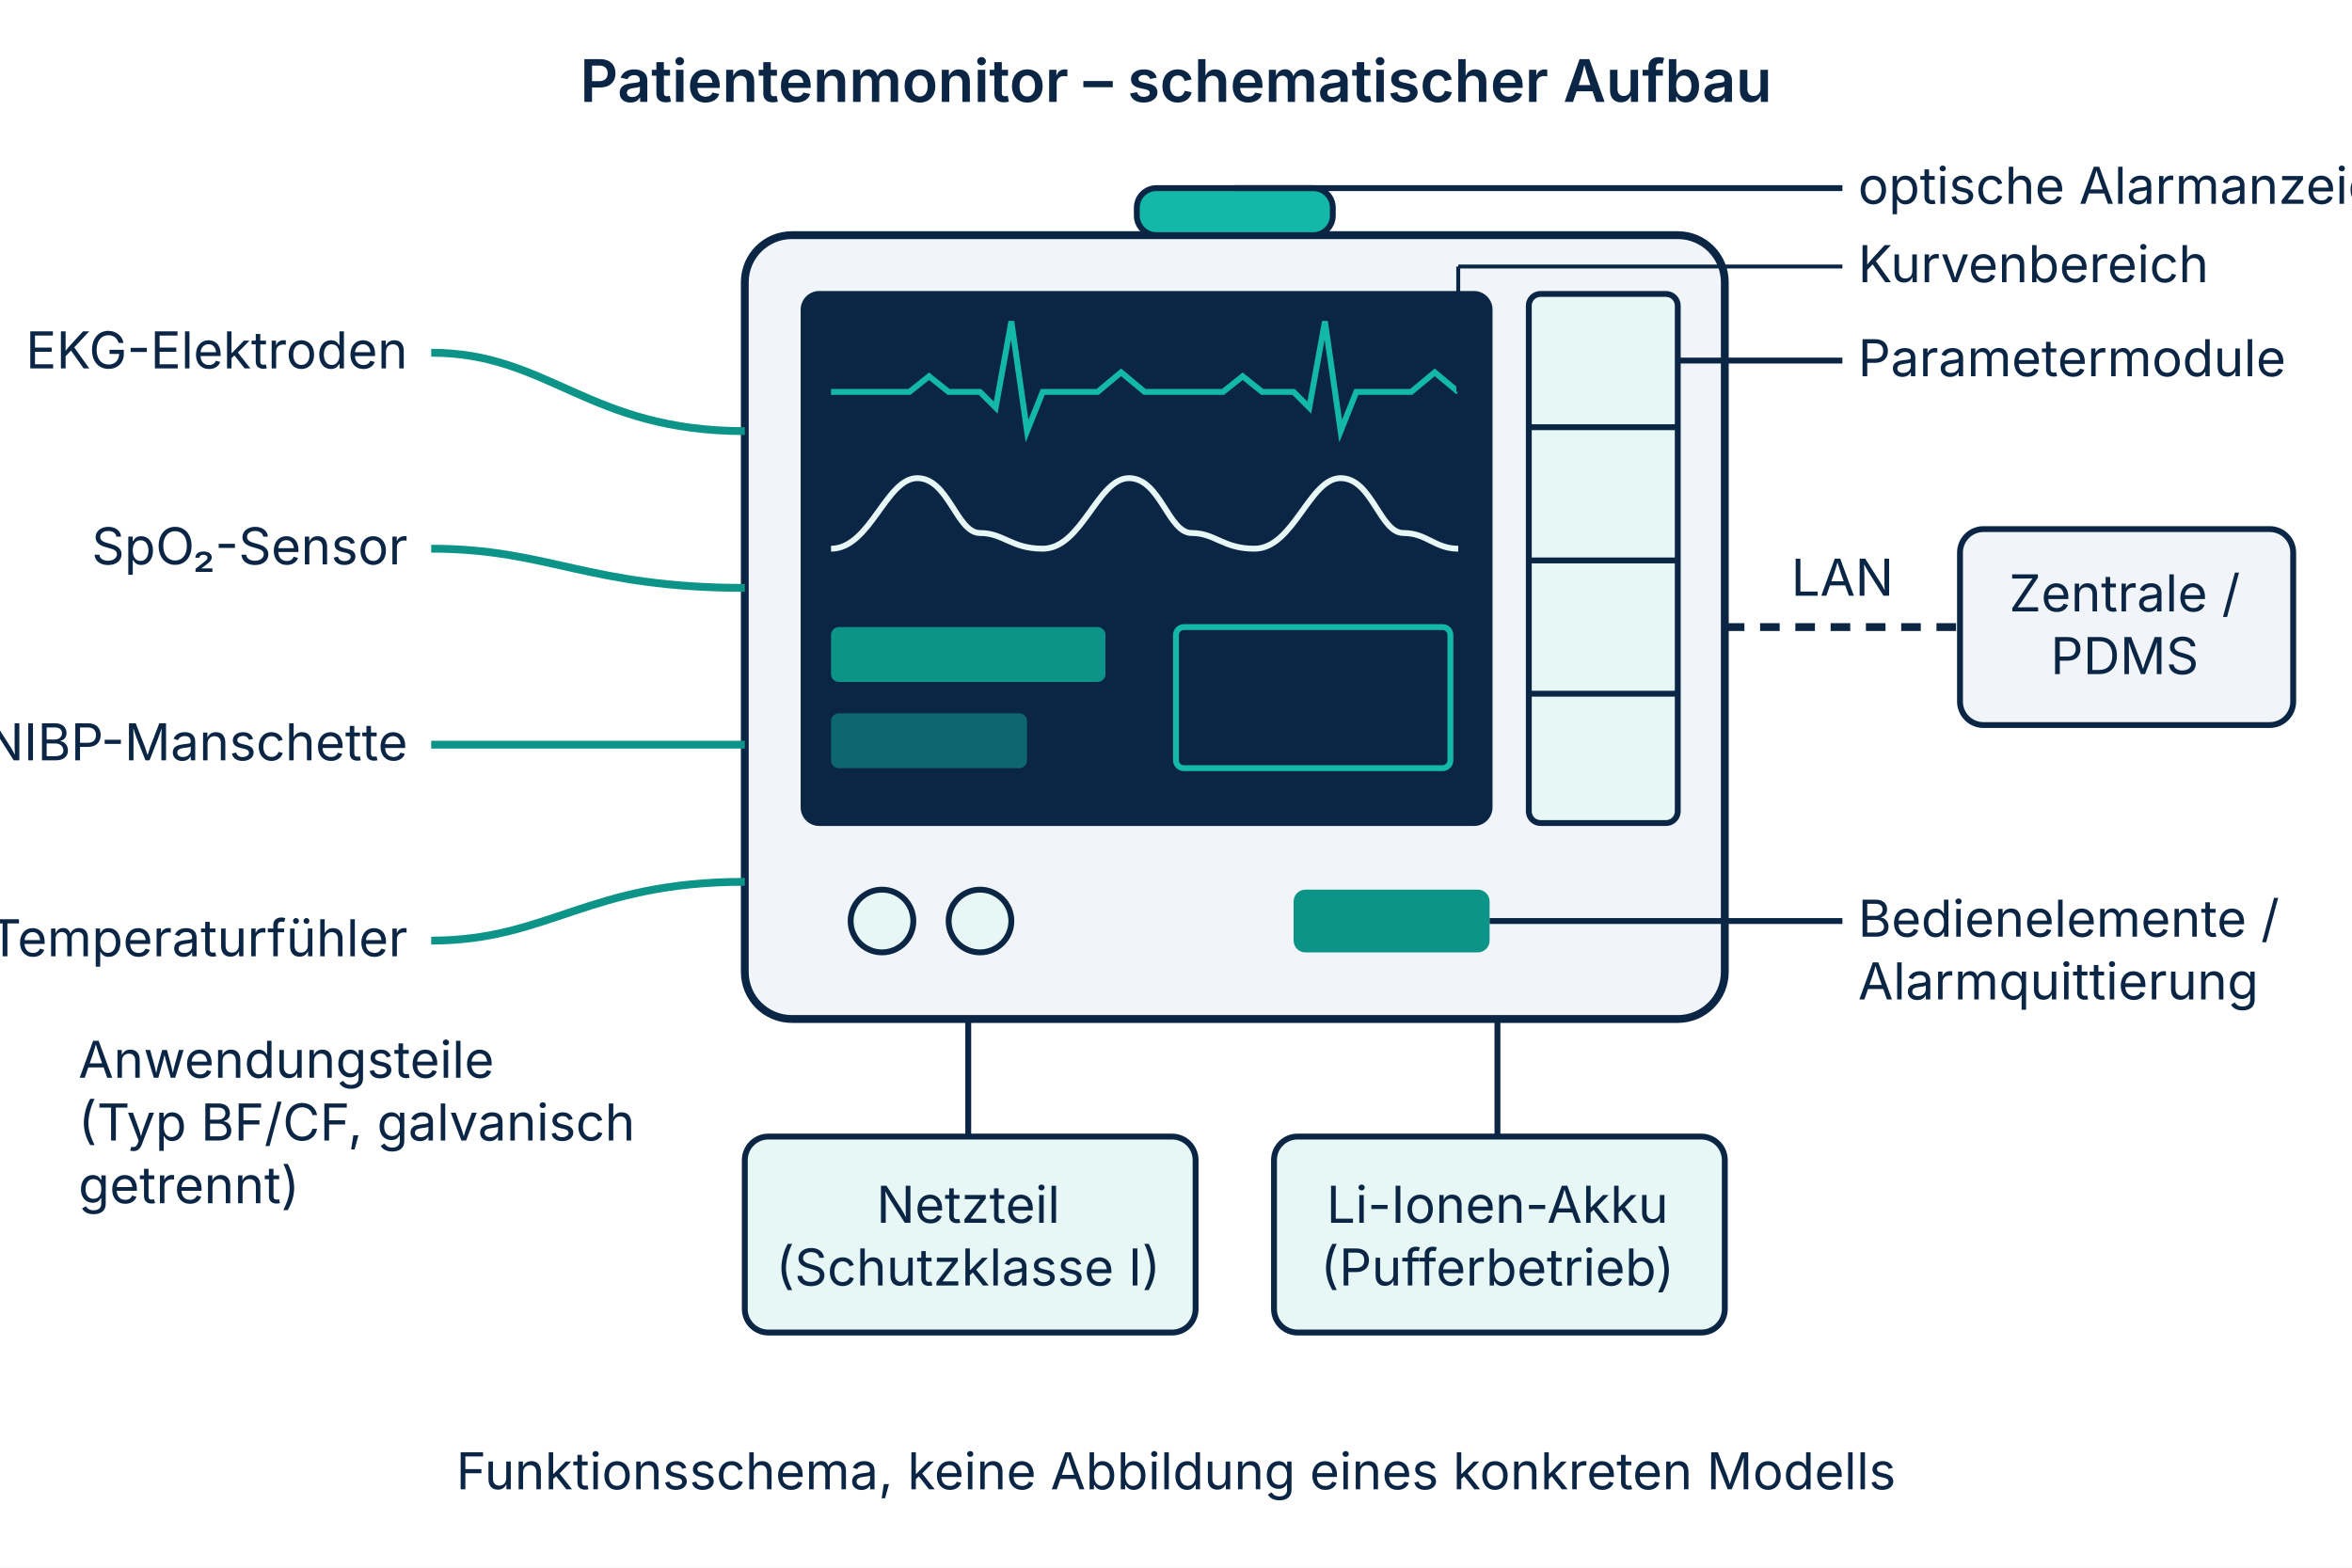
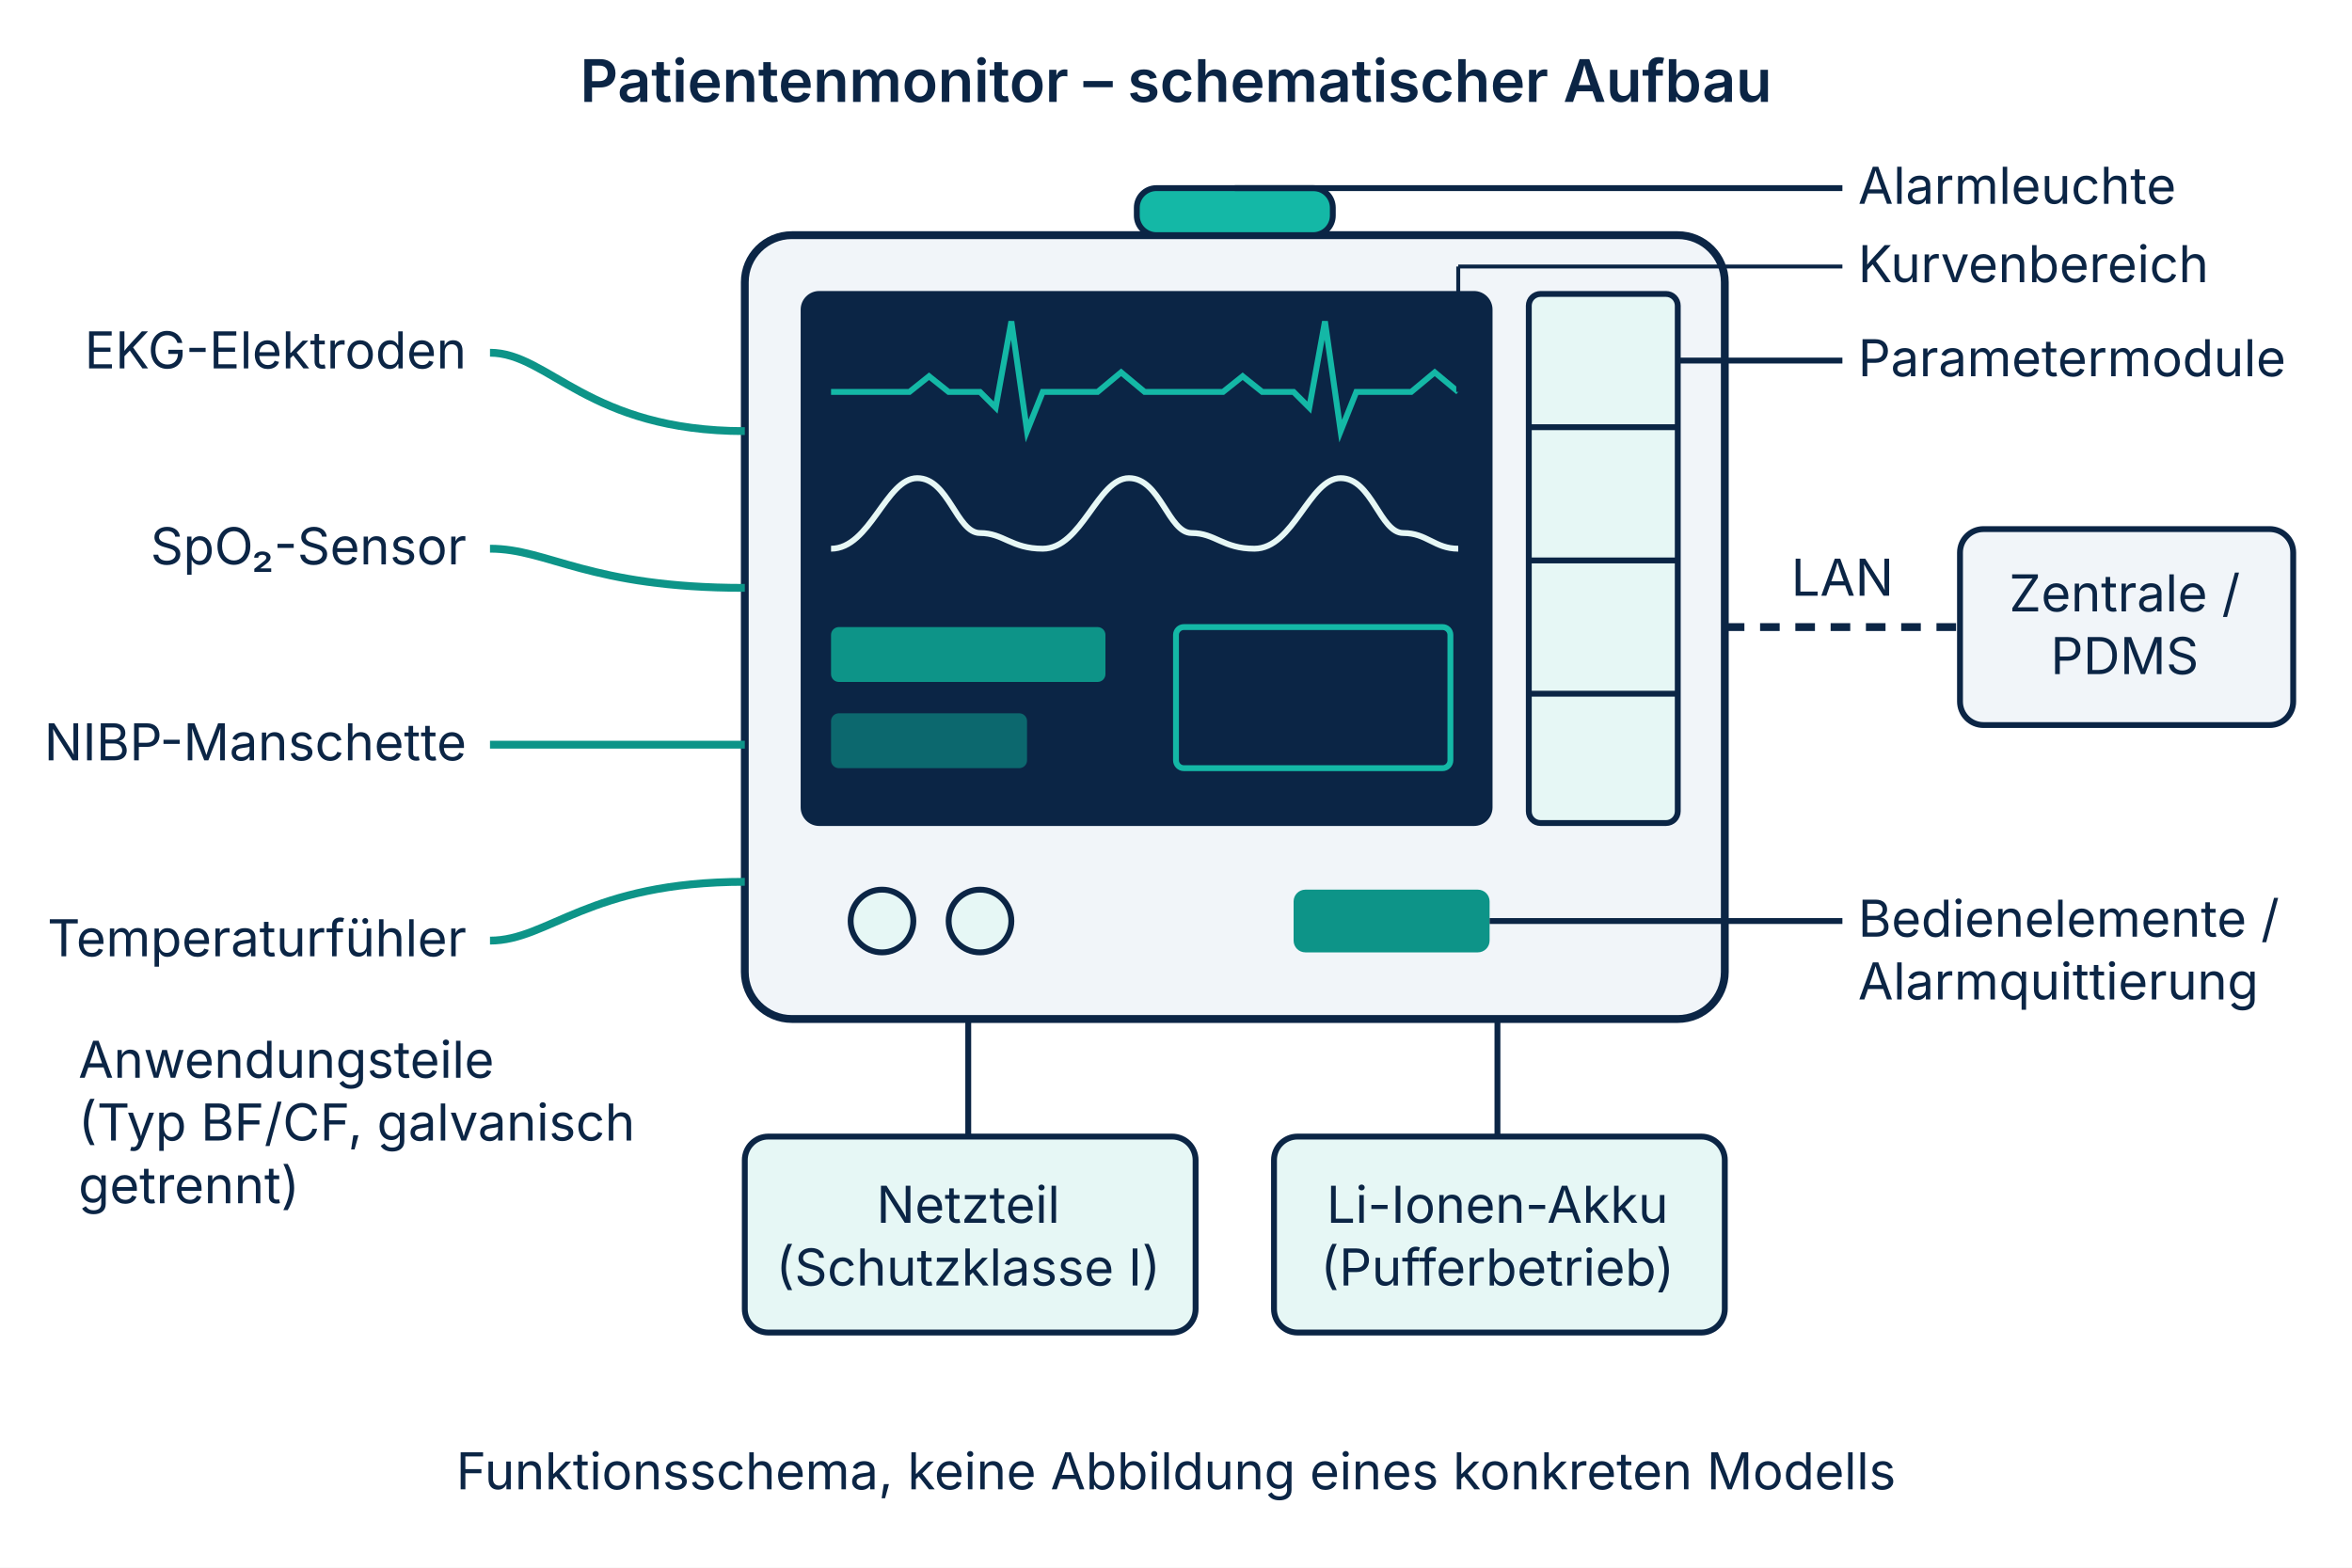
<svg xmlns="http://www.w3.org/2000/svg" viewBox="0 0 600 400" width="600" height="400" font-family="Inter, Arial, sans-serif">
  <rect x="0" y="0" width="600" height="400" fill="#ffffff" />
  <text x="300" y="26" font-size="15" font-weight="600" fill="#0b2545" text-anchor="middle">Patientenmonitor – schematischer Aufbau</text>
  <rect x="190" y="60" width="250" height="200" rx="12" fill="#f1f5f9" stroke="#0b2545" stroke-width="2" />
  <rect x="205" y="75" width="175" height="135" rx="4" fill="#0b2545" stroke="#0b2545" stroke-width="1.5" />
  <polyline points="212,100 232,100 237,96 242,100 250,100 254,104 258,82 262,110 266,100 280,100 286,95 292,100 312,100 317,96 322,100 330,100 334,104 338,82 342,110 346,100 360,100 366,95 372,100" fill="none" stroke="#14b8a6" stroke-width="1.5" />
  <path d="M212,140 C222,140 226,122 234,122 C242,122 244,136 250,136 C256,136 258,140 266,140 C276,140 280,122 288,122 C296,122 298,136 304,136 C310,136 312,140 320,140 C330,140 334,122 342,122 C350,122 352,136 358,136 C364,136 366,140 372,140" fill="none" stroke="#e6f7f5" stroke-width="1.5" />
  <rect x="212" y="160" width="70" height="14" rx="2" fill="#0d9488" />
  <rect x="212" y="182" width="50" height="14" rx="2" fill="#0d9488" opacity="0.6" />
  <rect x="300" y="160" width="70" height="36" rx="2" fill="none" stroke="#14b8a6" stroke-width="1.5" />
  <rect x="390" y="75" width="38" height="135" rx="3" fill="#e6f7f5" stroke="#0b2545" stroke-width="1.5" />
  <line x1="390" y1="109" x2="428" y2="109" stroke="#0b2545" stroke-width="1.5" />
  <line x1="390" y1="143" x2="428" y2="143" stroke="#0b2545" stroke-width="1.5" />
  <line x1="390" y1="177" x2="428" y2="177" stroke="#0b2545" stroke-width="1.5" />
  <circle cx="225" cy="235" r="8" fill="#e6f7f5" stroke="#0b2545" stroke-width="1.5" />
  <circle cx="250" cy="235" r="8" fill="#e6f7f5" stroke="#0b2545" stroke-width="1.5" />
  <rect x="330" y="227" width="50" height="16" rx="3" fill="#0d9488" />
  <rect x="290" y="48" width="50" height="12" rx="5" fill="#14b8a6" stroke="#0b2545" stroke-width="1.5" />
  <rect x="190" y="290" width="115" height="50" rx="6" fill="#e6f7f5" stroke="#0b2545" stroke-width="1.5" />
  <text x="247" y="312" font-size="13" fill="#0b2545" text-anchor="middle">Netzteil</text>
  <text x="247" y="328" font-size="13" fill="#0b2545" text-anchor="middle">(Schutzklasse I)</text>
  <rect x="325" y="290" width="115" height="50" rx="6" fill="#e6f7f5" stroke="#0b2545" stroke-width="1.5" />
  <text x="382" y="312" font-size="13" fill="#0b2545" text-anchor="middle">Li-Ionen-Akku</text>
  <text x="382" y="328" font-size="13" fill="#0b2545" text-anchor="middle">(Pufferbetrieb)</text>
  <line x1="247" y1="290" x2="247" y2="260" stroke="#0b2545" stroke-width="1.5" />
  <line x1="382" y1="290" x2="382" y2="260" stroke="#0b2545" stroke-width="1.5" />
  <g stroke="#0d9488" stroke-width="2" fill="none">
-     <path d="M190,110 C150,110 140,90 110,90" />
-     <path d="M190,150 C150,150 140,140 110,140" />
-     <path d="M190,190 C150,190 140,190 110,190" />
-     <path d="M190,225 C150,225 140,240 110,240" />
+     <path d="M190,110 C150,110 140,90 125,90" />
+     <path d="M190,150 C150,150 140,140 125,140" />
+     <path d="M190,190 C150,190 140,190 125,190" />
+     <path d="M190,225 C150,225 140,240 125,240" />
  </g>
  <g font-size="13" fill="#0b2545" text-anchor="end">
-     <text x="104" y="94">EKG-Elektroden</text>
-     <text x="104" y="144">SpO₂-Sensor</text>
-     <text x="104" y="194">NIBP-Manschette</text>
-     <text x="104" y="244">Temperaturfühler</text>
+     <text x="119" y="94">EKG-Elektroden</text>
+     <text x="119" y="144">SpO₂-Sensor</text>
+     <text x="119" y="194">NIBP-Manschette</text>
+     <text x="119" y="244">Temperaturfühler</text>
  </g>
  <text x="20" y="275" font-size="13" fill="#0b2545">Anwendungsteile</text>
  <text x="20" y="291" font-size="13" fill="#0b2545">(Typ BF/CF, galvanisch</text>
  <text x="20" y="307" font-size="13" fill="#0b2545">getrennt)</text>
  <path d="M440,160 L500,160" stroke="#0b2545" stroke-width="2" stroke-dasharray="5 4" fill="none" />
  <rect x="500" y="135" width="85" height="50" rx="6" fill="#f1f5f9" stroke="#0b2545" stroke-width="1.5" />
  <text x="542" y="156" font-size="13" fill="#0b2545" text-anchor="middle">Zentrale /</text>
  <text x="542" y="172" font-size="13" fill="#0b2545" text-anchor="middle">PDMS</text>
  <text x="470" y="152" font-size="13" fill="#0b2545" text-anchor="middle">LAN</text>
  <line x1="315" y1="48" x2="470" y2="48" stroke="#0b2545" stroke-width="1.5" />
-   <text x="474" y="52" font-size="13" fill="#0b2545">optische Alarmanzeige</text>
+   <text x="474" y="52" font-size="13" fill="#0b2545">Alarmleuchte</text>
  <line x1="428" y1="92" x2="470" y2="92" stroke="#0b2545" stroke-width="1.5" />
  <text x="474" y="96" font-size="13" fill="#0b2545">Parametermodule</text>
  <line x1="372" y1="100" x2="372" y2="68" stroke="#0b2545" stroke-width="1" />
  <text x="474" y="72" font-size="13" fill="#0b2545">Kurvenbereich</text>
  <line x1="372" y1="68" x2="470" y2="68" stroke="#0b2545" stroke-width="1" />
  <line x1="380" y1="235" x2="470" y2="235" stroke="#0b2545" stroke-width="1.5" />
  <text x="474" y="239" font-size="13" fill="#0b2545">Bedienelemente /</text>
  <text x="474" y="255" font-size="13" fill="#0b2545">Alarmquittierung</text>
  <text x="300" y="380" font-size="13" fill="#0b2545" text-anchor="middle">Funktionsschema, keine Abbildung eines konkreten Modells</text>
</svg>
